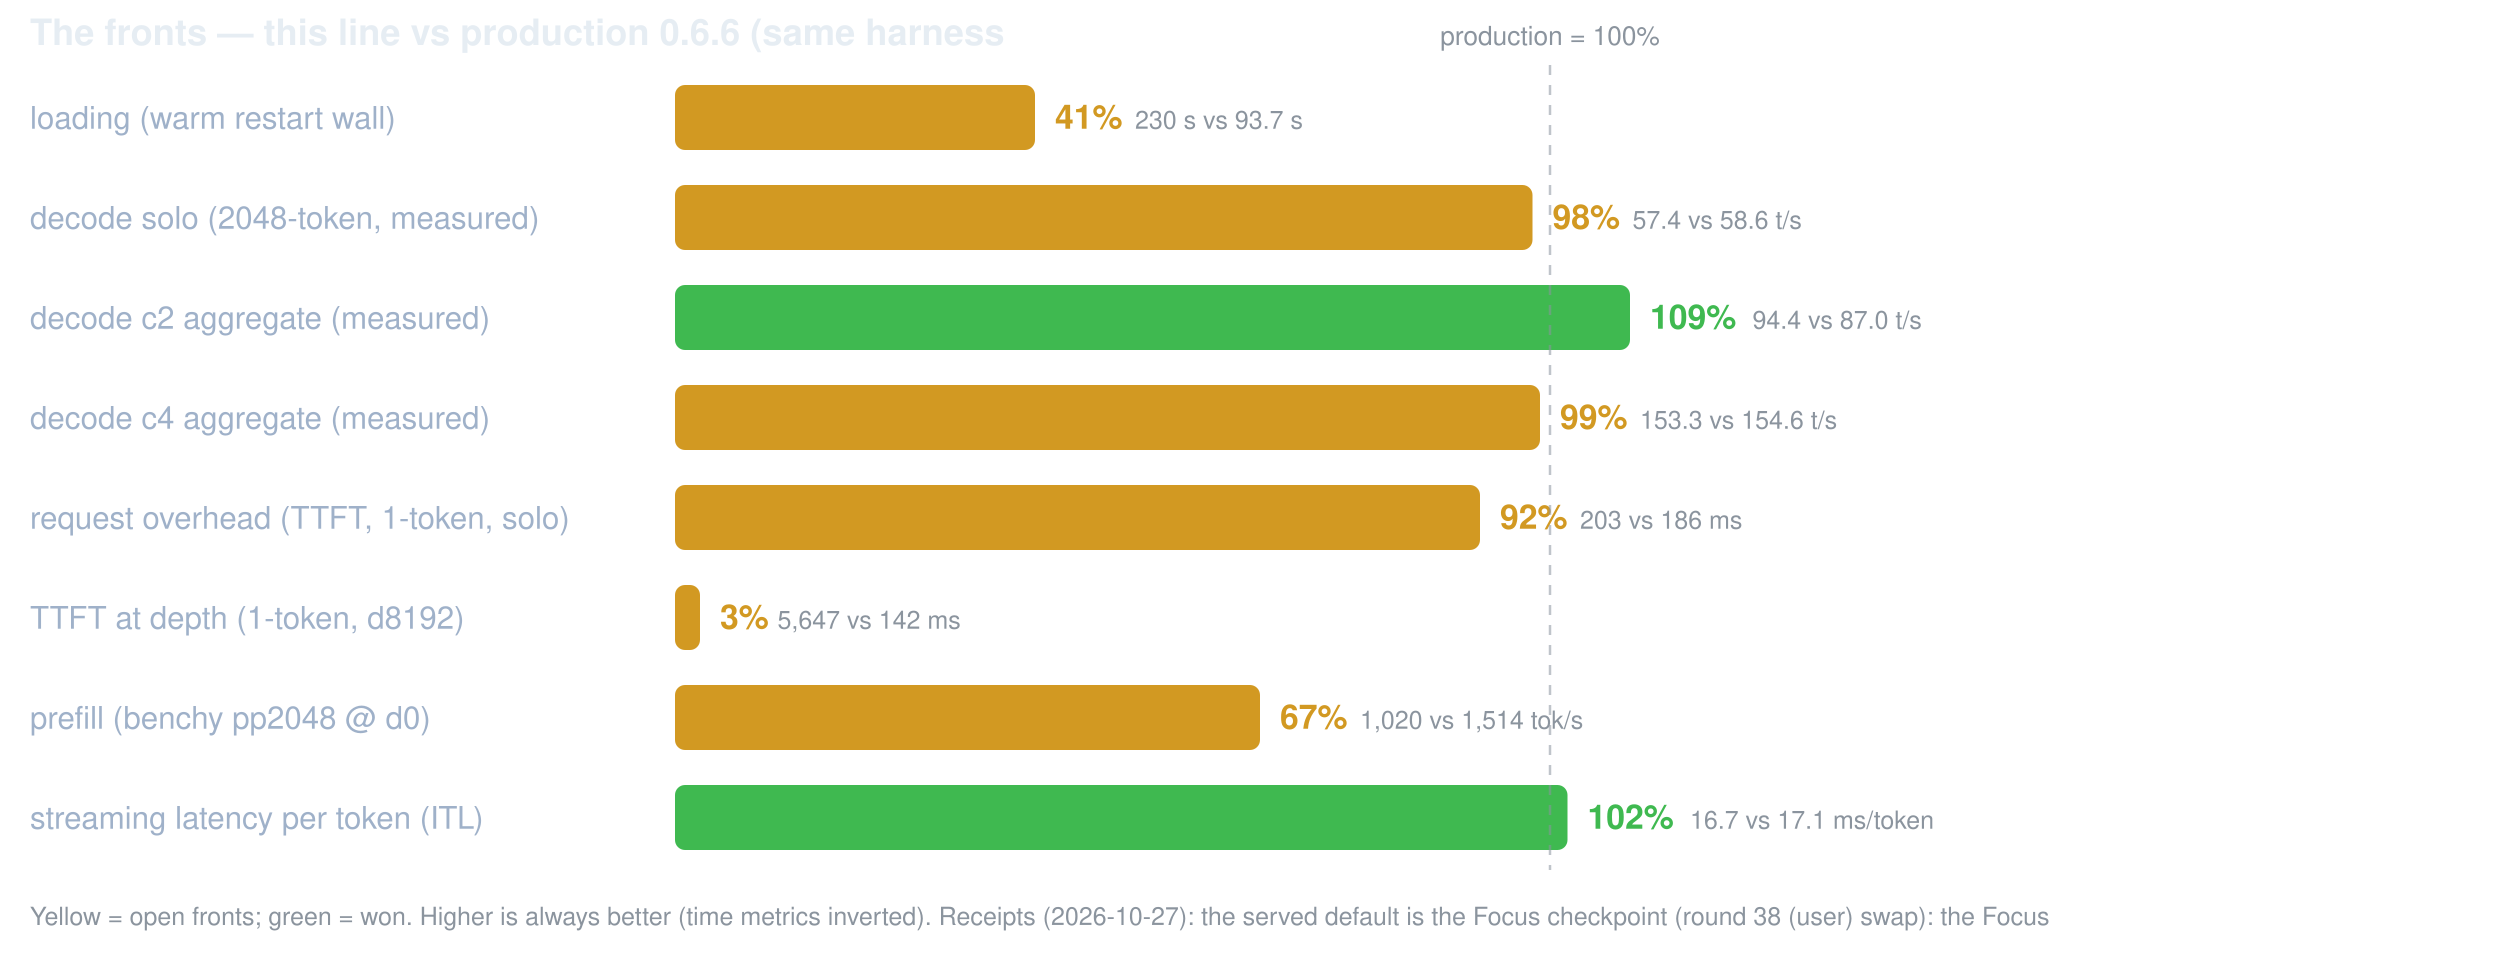
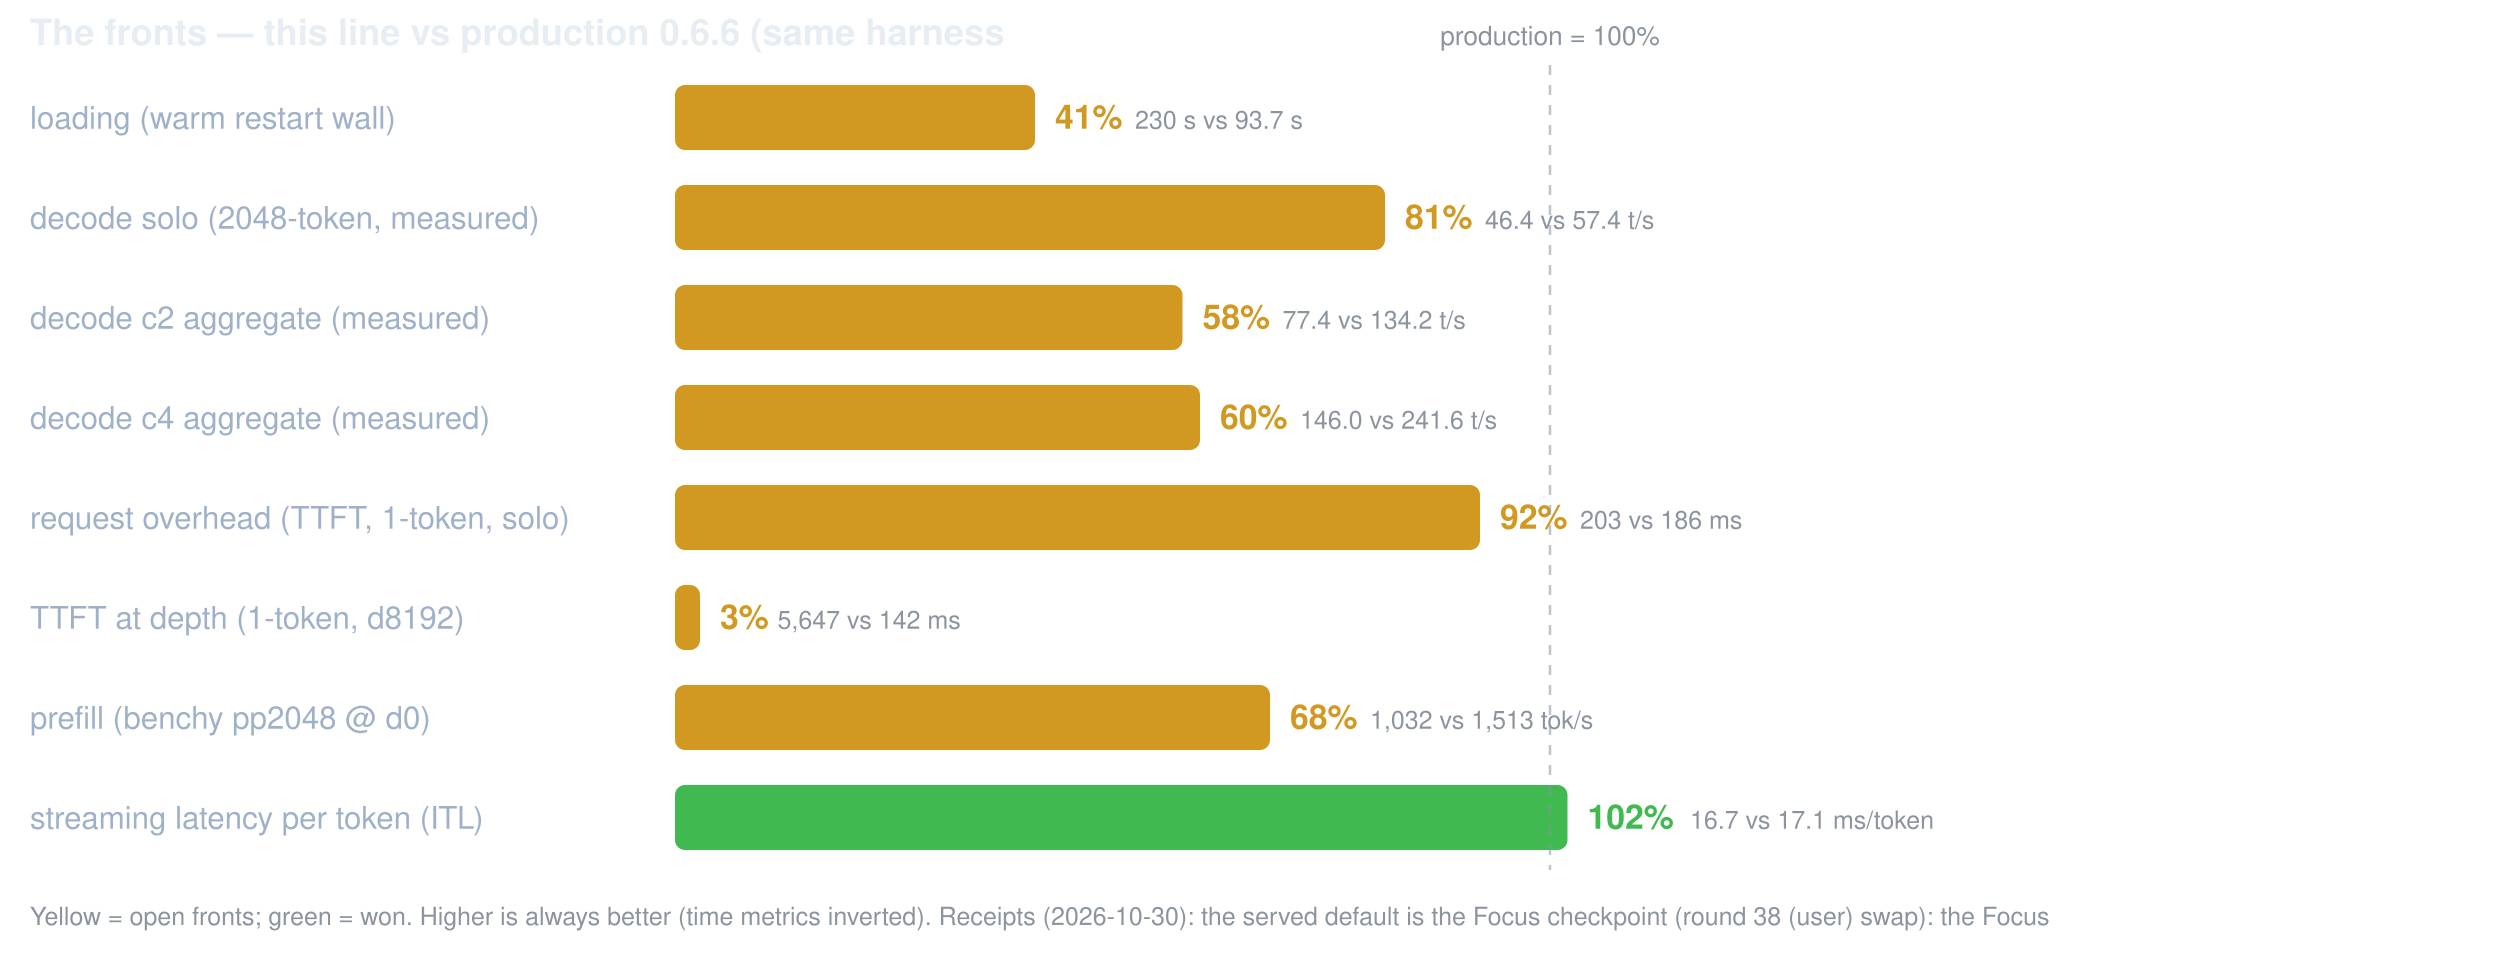
<svg xmlns="http://www.w3.org/2000/svg" viewBox="0 0 1000 390" width="1000" height="390" font-family="ui-sans-serif, -apple-system, 'Segoe UI', Helvetica, Arial, sans-serif">
  <text x="12" y="18" font-size="14.5" font-weight="700" fill="#e6edf3">The fronts — this line vs production 0.6.6 (same harness</text>
  <text x="620" y="18" font-size="10.5" fill="#8b949e" text-anchor="middle">production = 100%</text>
  <g>
    <text x="12" y="51.5" font-size="12.5" fill="#9fb1c9">loading (warm restart wall)</text>
    <rect x="270" y="34" width="144" height="26" rx="4" fill="#d29922" />
    <text x="422" y="51.5" font-size="13.5" font-weight="700" fill="#d29922">41%</text>
    <text x="454" y="51.5" font-size="10" fill="#8b949e">230 s vs 93.7 s</text>
    <text x="12" y="91.5" font-size="12.5" fill="#9fb1c9">decode solo (2048-token, measured)</text>
-     <rect x="270" y="74" width="343" height="26" rx="4" fill="#d29922" />
-     <text x="621" y="91.5" font-size="13.5" font-weight="700" fill="#d29922">98%</text>
-     <text x="653" y="91.5" font-size="10" fill="#8b949e">57.4 vs 58.6 t/s</text>
+     <rect x="270" y="74" width="284" height="26" rx="4" fill="#d29922" />
+     <text x="562" y="91.5" font-size="13.5" font-weight="700" fill="#d29922">81%</text>
+     <text x="594" y="91.5" font-size="10" fill="#8b949e">46.4 vs 57.4 t/s</text>
    <text x="12" y="131.5" font-size="12.5" fill="#9fb1c9">decode c2 aggregate (measured)</text>
-     <rect x="270" y="114" width="382" height="26" rx="4" fill="#3fb950" />
-     <text x="660" y="131.5" font-size="13.5" font-weight="700" fill="#3fb950">109%</text>
-     <text x="701" y="131.5" font-size="10" fill="#8b949e">94.4 vs 87.0 t/s</text>
+     <rect x="270" y="114" width="203" height="26" rx="4" fill="#d29922" />
+     <text x="481" y="131.5" font-size="13.5" font-weight="700" fill="#d29922">58%</text>
+     <text x="513" y="131.5" font-size="10" fill="#8b949e">77.4 vs 134.2 t/s</text>
    <text x="12" y="171.5" font-size="12.5" fill="#9fb1c9">decode c4 aggregate (measured)</text>
-     <rect x="270" y="154" width="346" height="26" rx="4" fill="#d29922" />
-     <text x="624" y="171.5" font-size="13.5" font-weight="700" fill="#d29922">99%</text>
-     <text x="656" y="171.5" font-size="10" fill="#8b949e">153.3 vs 154.6 t/s</text>
+     <rect x="270" y="154" width="210" height="26" rx="4" fill="#d29922" />
+     <text x="488" y="171.5" font-size="13.5" font-weight="700" fill="#d29922">60%</text>
+     <text x="520" y="171.5" font-size="10" fill="#8b949e">146.0 vs 241.6 t/s</text>
    <text x="12" y="211.5" font-size="12.5" fill="#9fb1c9">request overhead (TTFT, 1-token, solo)</text>
    <rect x="270" y="194" width="322" height="26" rx="4" fill="#d29922" />
    <text x="600" y="211.5" font-size="13.5" font-weight="700" fill="#d29922">92%</text>
    <text x="632" y="211.5" font-size="10" fill="#8b949e">203 vs 186 ms</text>
    <text x="12" y="251.5" font-size="12.5" fill="#9fb1c9">TTFT at depth (1-token, d8192)</text>
    <rect x="270" y="234" width="10" height="26" rx="4" fill="#d29922" />
    <text x="288" y="251.5" font-size="13.5" font-weight="700" fill="#d29922">3%</text>
    <text x="311" y="251.5" font-size="10" fill="#8b949e">5,647 vs 142 ms</text>
    <text x="12" y="291.5" font-size="12.5" fill="#9fb1c9">prefill (benchy pp2048 @ d0)</text>
-     <rect x="270" y="274" width="234" height="26" rx="4" fill="#d29922" />
-     <text x="512" y="291.5" font-size="13.5" font-weight="700" fill="#d29922">67%</text>
-     <text x="544" y="291.5" font-size="10" fill="#8b949e">1,020 vs 1,514 tok/s</text>
+     <rect x="270" y="274" width="238" height="26" rx="4" fill="#d29922" />
+     <text x="516" y="291.5" font-size="13.5" font-weight="700" fill="#d29922">68%</text>
+     <text x="548" y="291.5" font-size="10" fill="#8b949e">1,032 vs 1,513 tok/s</text>
    <text x="12" y="331.5" font-size="12.5" fill="#9fb1c9">streaming latency per token (ITL)</text>
    <rect x="270" y="314" width="357" height="26" rx="4" fill="#3fb950" />
    <text x="635" y="331.5" font-size="13.5" font-weight="700" fill="#3fb950">102%</text>
    <text x="676" y="331.5" font-size="10" fill="#8b949e">16.7 vs 17.1 ms/token</text>
  </g>
  <line x1="620" y1="26" x2="620" y2="348" stroke="#8b949e" stroke-opacity="0.55" stroke-dasharray="4 4" />
-   <text x="12" y="370" font-size="10" fill="#8b949e">Yellow = open fronts; green = won. Higher is always better (time metrics inverted). Receipts (2026-10-27): the served default is the Focus checkpoint (round 38 (user) swap): the Focus</text>
+   <text x="12" y="370" font-size="10" fill="#8b949e">Yellow = open fronts; green = won. Higher is always better (time metrics inverted). Receipts (2026-10-30): the served default is the Focus checkpoint (round 38 (user) swap): the Focus</text>
</svg>
